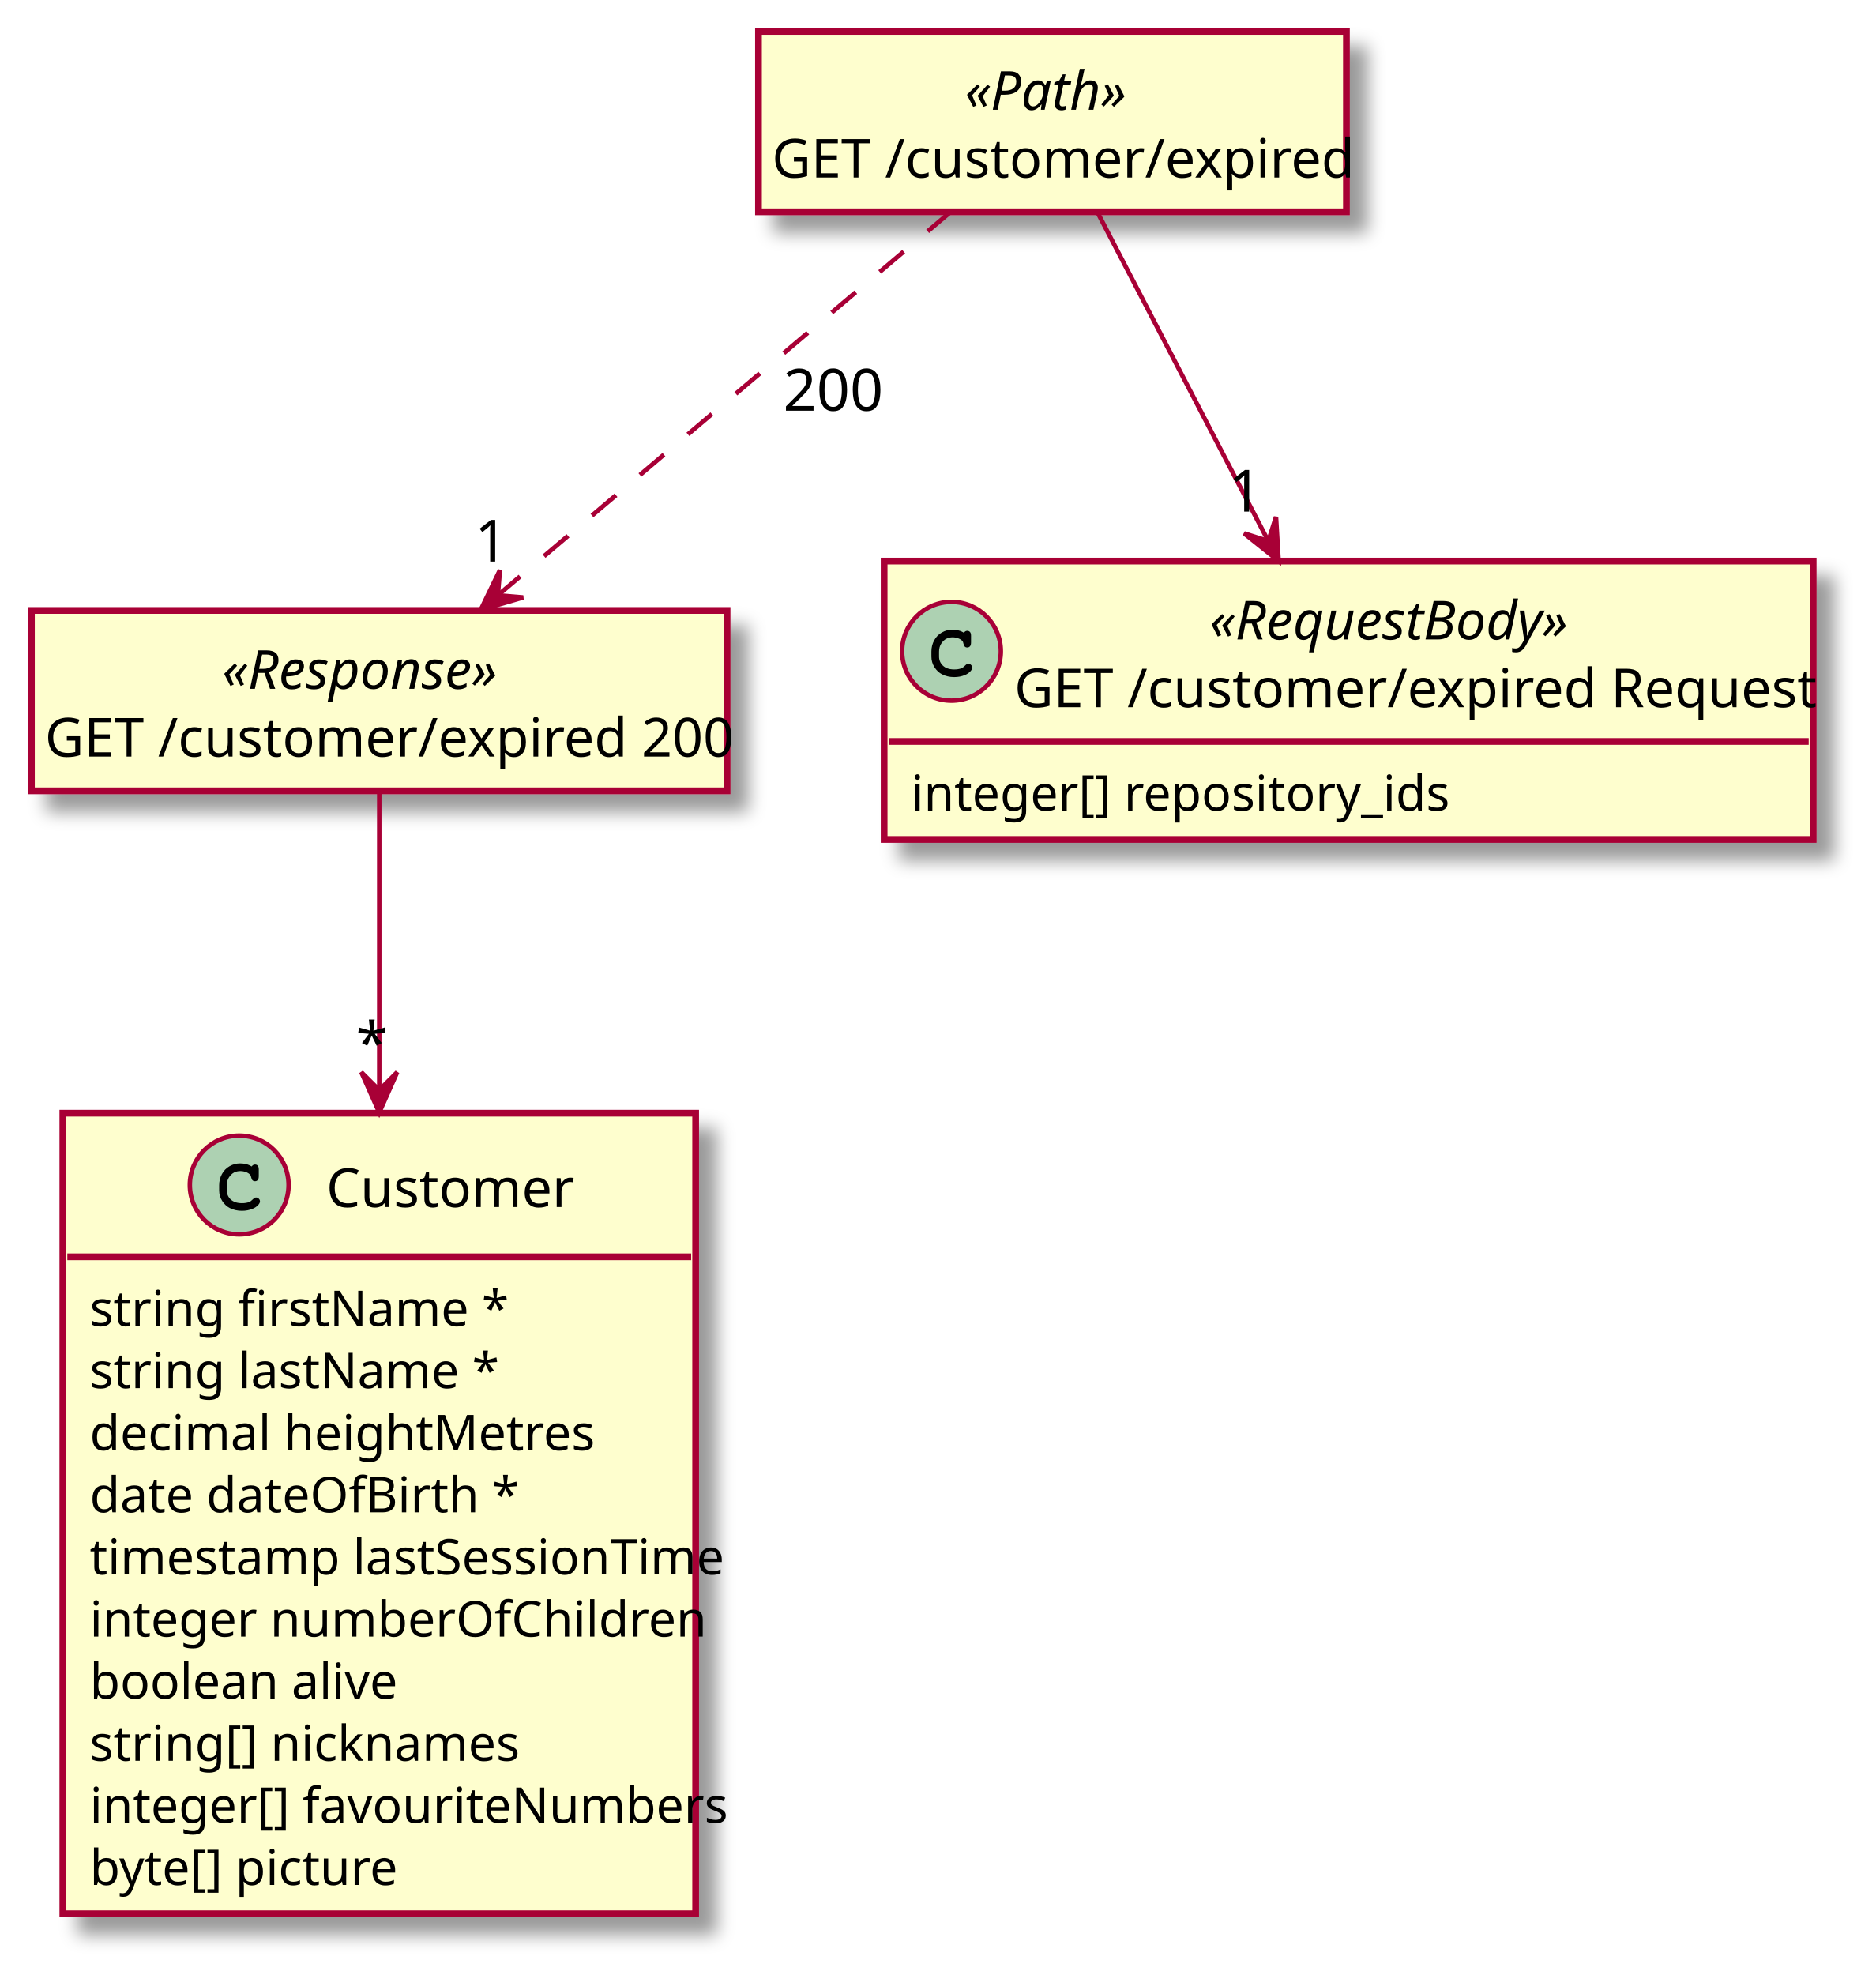
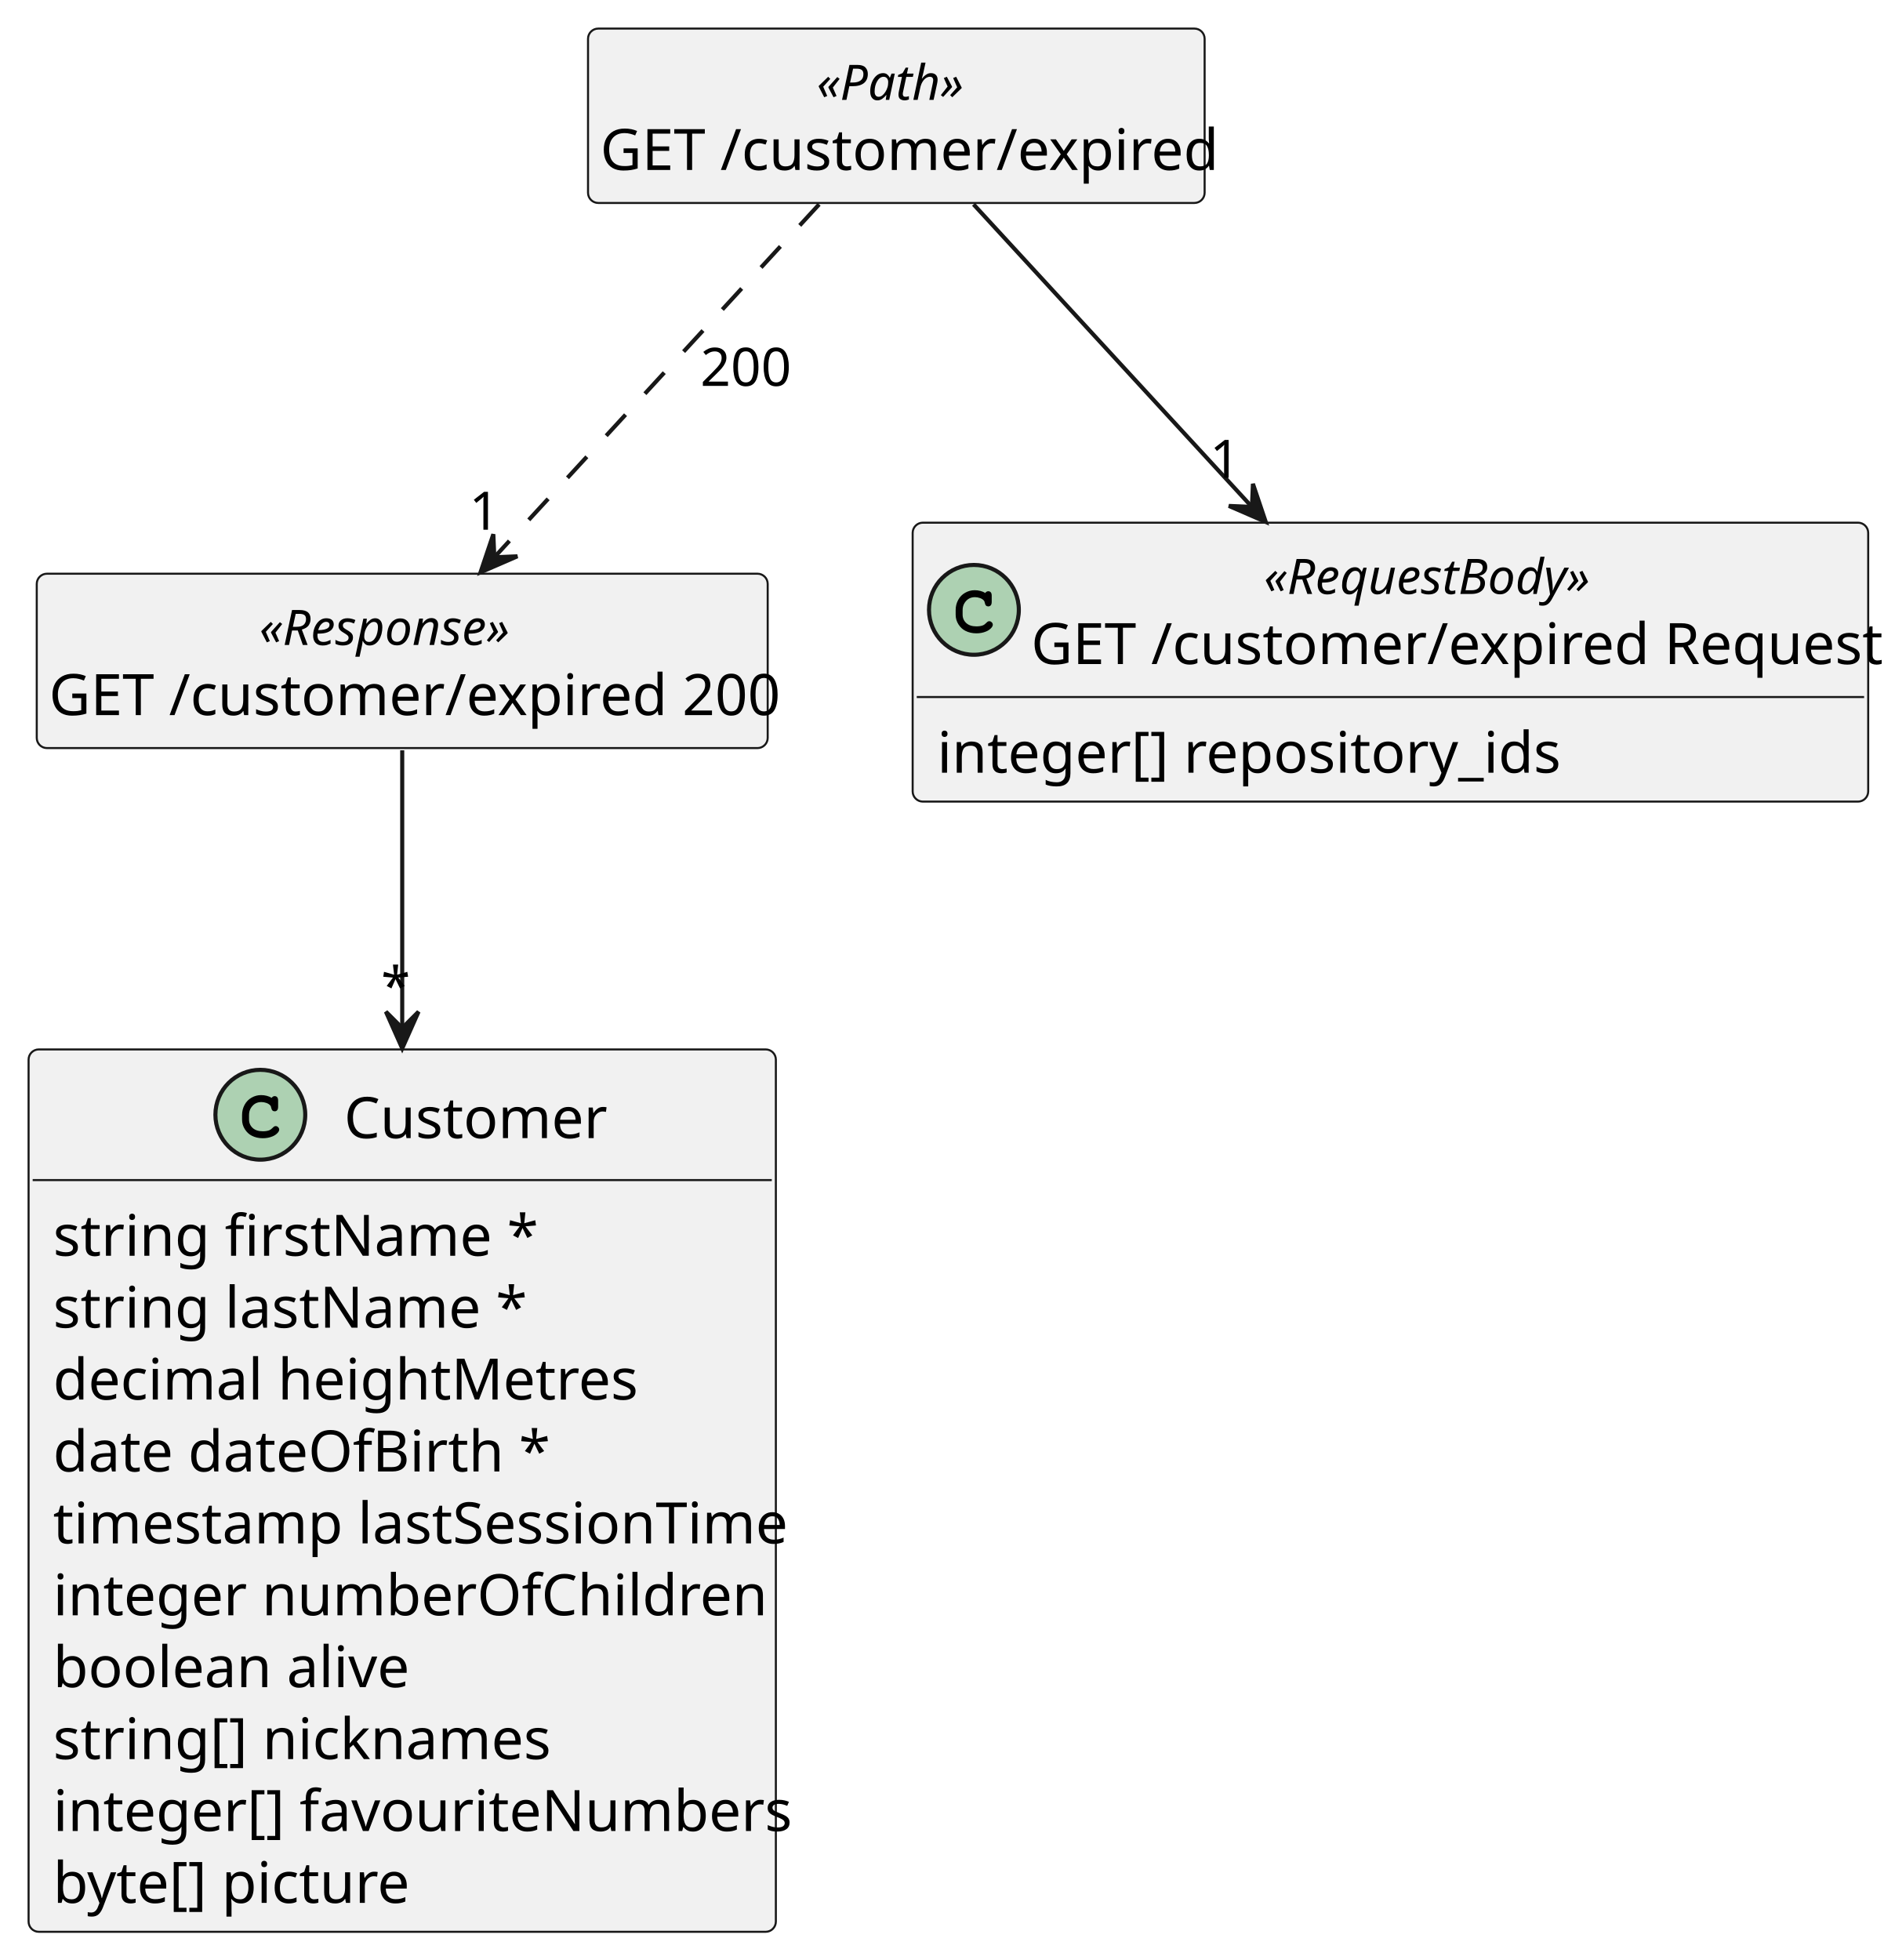
- <svg xmlns="http://www.w3.org/2000/svg" contentScriptType="application/ecmascript" contentStyleType="text/css" height="440px" preserveAspectRatio="none" style="width:418px;height:440px;background:#FFFFFF;" version="1.1" viewBox="0 0 418 440" width="418px" zoomAndPan="magnify">
-   <defs>
-     <filter height="300%" id="f1mbao86etgih0" width="300%" x="-1" y="-1">
-       <feGaussianBlur result="blurOut" stdDeviation="2.0" />
-       <feColorMatrix in="blurOut" result="blurOut2" type="matrix" values="0 0 0 0 0 0 0 0 0 0 0 0 0 0 0 0 0 0 .4 0" />
-       <feOffset dx="4.0" dy="4.0" in="blurOut2" result="blurOut3" />
-       <feBlend in="SourceGraphic" in2="blurOut3" mode="normal" />
-     </filter>
-   </defs>
+ <svg xmlns="http://www.w3.org/2000/svg" contentStyleType="text/css" height="480px" preserveAspectRatio="none" style="width:464px;height:480px;background:#FFFFFF;" version="1.1" viewBox="0 0 464 480" width="464px" zoomAndPan="magnify">
+   <defs />
  <g>
-     <rect codeLine="8" fill="#FEFECE" filter="url(#f1mbao86etgih0)" height="178.359" id="Customer" style="stroke:#A80036;stroke-width:1.5;" width="141" x="14" y="248" />
-     <ellipse cx="53.3" cy="264" fill="#ADD1B2" rx="11" ry="11" style="stroke:#A80036;stroke-width:1.0;" />
-     <path d="M56.066,259.875 Q56.222,259.656 56.409,259.547 Q56.597,259.438 56.816,259.438 Q57.191,259.438 57.425,259.703 Q57.659,259.953 57.659,260.562 L57.659,262.016 Q57.659,262.625 57.425,262.891 Q57.191,263.156 56.816,263.156 Q56.472,263.156 56.269,262.953 Q56.066,262.766 55.956,262.25 Q55.909,261.891 55.722,261.703 Q55.394,261.328 54.784,261.109 Q54.175,260.891 53.55,260.891 Q52.784,260.891 52.144,261.219 Q51.519,261.547 51.019,262.297 Q50.534,263.047 50.534,264.078 L50.534,265.172 Q50.534,266.406 51.425,267.234 Q52.316,268.047 53.909,268.047 Q54.847,268.047 55.503,267.797 Q55.894,267.641 56.316,267.203 Q56.581,266.938 56.722,266.859 Q56.878,266.781 57.081,266.781 Q57.409,266.781 57.659,267.047 Q57.925,267.297 57.925,267.641 Q57.925,267.984 57.581,268.391 Q57.081,268.969 56.284,269.297 Q55.206,269.75 53.909,269.75 Q52.394,269.75 51.191,269.125 Q50.206,268.625 49.519,267.562 Q48.831,266.484 48.831,265.203 L48.831,264.047 Q48.831,262.719 49.441,261.578 Q50.066,260.422 51.159,259.812 Q52.253,259.188 53.487,259.188 Q54.222,259.188 54.862,259.359 Q55.519,259.516 56.066,259.875 Z " fill="#000000" />
-     <text fill="#000000" font-family="sans-serif" font-size="12" lengthAdjust="spacing" textLength="55" x="72.7" y="268.91">Customer
-         </text>
-     <line style="stroke:#A80036;stroke-width:1.5;" x1="15" x2="154" y1="280" y2="280" />
-     <text fill="#000000" font-family="sans-serif" font-size="11" lengthAdjust="spacing" textLength="83" x="20" y="295.419">string firstName *
-         </text>
-     <text fill="#000000" font-family="sans-serif" font-size="11" lengthAdjust="spacing" textLength="81" x="20" y="309.255">string lastName *
-         </text>
-     <text fill="#000000" font-family="sans-serif" font-size="11" lengthAdjust="spacing" textLength="101" x="20" y="323.091">decimal heightMetres
-         </text>
-     <text fill="#000000" font-family="sans-serif" font-size="11" lengthAdjust="spacing" textLength="86" x="20" y="336.927">date dateOfBirth *
-         </text>
-     <text fill="#000000" font-family="sans-serif" font-size="11" lengthAdjust="spacing" textLength="129" x="20" y="350.763">timestamp lastSessionTime
-         </text>
-     <text fill="#000000" font-family="sans-serif" font-size="11" lengthAdjust="spacing" textLength="123" x="20" y="364.599">integer numberOfChildren
-         </text>
-     <text fill="#000000" font-family="sans-serif" font-size="11" lengthAdjust="spacing" textLength="63" x="20" y="378.435">boolean alive
-         </text>
-     <text fill="#000000" font-family="sans-serif" font-size="11" lengthAdjust="spacing" textLength="87" x="20" y="392.271">string[] nicknames
-         </text>
-     <text fill="#000000" font-family="sans-serif" font-size="11" lengthAdjust="spacing" textLength="128" x="20" y="406.106">integer[] favouriteNumbers
-         </text>
-     <text fill="#000000" font-family="sans-serif" font-size="11" lengthAdjust="spacing" textLength="63" x="20" y="419.942">byte[] picture
-         </text>
-     <rect codeLine="21" fill="#FEFECE" filter="url(#f1mbao86etgih0)" height="40.188" id="GET /customer/expired" style="stroke:#A80036;stroke-width:1.5;" width="131" x="169" y="7" />
-     <text fill="#000000" font-family="sans-serif" font-size="12" font-style="italic" lengthAdjust="spacing" textLength="39" x="215" y="24.457">«Path»
-         </text>
-     <text fill="#000000" font-family="sans-serif" font-size="12" lengthAdjust="spacing" textLength="125" x="172" y="39.551">GET /customer/expired
-         </text>
-     <rect codeLine="24" fill="#FEFECE" filter="url(#f1mbao86etgih0)" height="40.188" id="GET /customer/expired 200" style="stroke:#A80036;stroke-width:1.5;" width="155" x="7" y="136" />
-     <text fill="#000000" font-family="sans-serif" font-size="12" font-style="italic" lengthAdjust="spacing" textLength="70" x="49.5" y="153.457">«Response»
-         </text>
-     <text fill="#000000" font-family="sans-serif" font-size="12" lengthAdjust="spacing" textLength="149" x="10" y="168.551">GET /customer/expired 200
-         </text>
-     <rect codeLine="27" fill="#FEFECE" filter="url(#f1mbao86etgih0)" height="62.023" id="GET /customer/expired Request" style="stroke:#A80036;stroke-width:1.5;" width="207" x="197" y="125" />
-     <ellipse cx="212" cy="145.094" fill="#ADD1B2" rx="11" ry="11" style="stroke:#A80036;stroke-width:1.0;" />
-     <path d="M214.766,140.969 Q214.922,140.75 215.109,140.641 Q215.297,140.531 215.516,140.531 Q215.891,140.531 216.125,140.797 Q216.359,141.047 216.359,141.656 L216.359,143.109 Q216.359,143.719 216.125,143.984 Q215.891,144.25 215.516,144.25 Q215.172,144.25 214.969,144.047 Q214.766,143.859 214.656,143.344 Q214.609,142.984 214.422,142.797 Q214.094,142.422 213.484,142.203 Q212.875,141.984 212.25,141.984 Q211.484,141.984 210.844,142.312 Q210.219,142.641 209.719,143.391 Q209.234,144.141 209.234,145.172 L209.234,146.266 Q209.234,147.5 210.125,148.328 Q211.016,149.141 212.609,149.141 Q213.547,149.141 214.203,148.891 Q214.594,148.734 215.016,148.297 Q215.281,148.031 215.422,147.953 Q215.578,147.875 215.781,147.875 Q216.109,147.875 216.359,148.141 Q216.625,148.391 216.625,148.734 Q216.625,149.078 216.281,149.484 Q215.781,150.062 214.984,150.391 Q213.906,150.844 212.609,150.844 Q211.094,150.844 209.891,150.219 Q208.906,149.719 208.219,148.656 Q207.531,147.578 207.531,146.297 L207.531,145.141 Q207.531,143.812 208.141,142.672 Q208.766,141.516 209.859,140.906 Q210.953,140.281 212.188,140.281 Q212.922,140.281 213.562,140.453 Q214.219,140.609 214.766,140.969 Z " fill="#000000" />
-     <text fill="#000000" font-family="sans-serif" font-size="12" font-style="italic" lengthAdjust="spacing" textLength="88" x="269.5" y="142.457">«RequestBody»
-         </text>
-     <text fill="#000000" font-family="sans-serif" font-size="12" lengthAdjust="spacing" textLength="175" x="226" y="157.551">GET /customer/expired Request
-         </text>
-     <line style="stroke:#A80036;stroke-width:1.5;" x1="198" x2="403" y1="165.188" y2="165.188" />
-     <text fill="#000000" font-family="sans-serif" font-size="11" lengthAdjust="spacing" textLength="111" x="203" y="180.606">integer[] repository_ids
-         </text>
-     <path codeLine="31" d="M84.5,176.16 C84.5,192.56 84.5,217.48 84.5,242.79 " fill="none" id="GET /customer/expired 200-to-Customer" style="stroke:#A80036;stroke-width:1.0;" />
-     <polygon fill="#A80036" points="84.5,247.86,88.5,238.86,84.5,242.86,80.5,238.86,84.5,247.86" style="stroke:#A80036;stroke-width:1.0;" />
-     <text fill="#000000" font-family="sans-serif" font-size="13" lengthAdjust="spacing" textLength="5" x="79.285" y="237.007">*
-         </text>
-     <path codeLine="33" d="M212.04,47.01 C185.09,69.83 139.94,108.06 111.22,132.37 " fill="none" id="GET /customer/expired-to-GET /customer/expired 200" style="stroke:#A80036;stroke-width:1.0;stroke-dasharray:7.0,7.0;" />
-     <polygon fill="#A80036" points="107.11,135.86,116.564,133.099,110.926,132.63,111.395,126.992,107.11,135.86" style="stroke:#A80036;stroke-width:1.0;" />
-     <text fill="#000000" font-family="sans-serif" font-size="13" lengthAdjust="spacing" textLength="21" x="174.5" y="91.495">200
-         </text>
-     <text fill="#000000" font-family="sans-serif" font-size="13" lengthAdjust="spacing" textLength="7" x="105.724" y="125.113">1
-         </text>
-     <path codeLine="35" d="M244.38,47.01 C254.43,66.35 270.22,96.73 282.49,120.35 " fill="none" id="GET /customer/expired-to-GET /customer/expired Request" style="stroke:#A80036;stroke-width:1.0;" />
-     <polygon fill="#A80036" points="284.9,124.98,284.315,115.149,282.601,120.54,277.21,118.826,284.9,124.98" style="stroke:#A80036;stroke-width:1.0;" />
-     <text fill="#000000" font-family="sans-serif" font-size="13" lengthAdjust="spacing" textLength="7" x="273.722" y="113.975">1
-         </text>
+     <g id="elem_Customer">
+       <rect codeLine="8" fill="#F1F1F1" height="216.094" id="Customer" rx="2.5" ry="2.5" style="stroke:#181818;stroke-width:0.5;" width="183" x="7" y="257" />
+       <ellipse cx="63.75" cy="273" fill="#ADD1B2" rx="11" ry="11" style="stroke:#181818;stroke-width:1.0;" />
+       <path d="M66.516,268.875 Q66.672,268.656 66.859,268.547 Q67.047,268.438 67.266,268.438 Q67.641,268.438 67.875,268.703 Q68.109,268.953 68.109,269.562 L68.109,271.016 Q68.109,271.625 67.875,271.891 Q67.641,272.156 67.266,272.156 Q66.922,272.156 66.719,271.953 Q66.516,271.766 66.406,271.25 Q66.359,270.891 66.172,270.703 Q65.844,270.328 65.234,270.109 Q64.625,269.891 64,269.891 Q63.234,269.891 62.594,270.219 Q61.969,270.547 61.469,271.297 Q60.984,272.047 60.984,273.078 L60.984,274.172 Q60.984,275.406 61.875,276.234 Q62.766,277.047 64.359,277.047 Q65.297,277.047 65.953,276.797 Q66.344,276.641 66.766,276.203 Q67.031,275.938 67.172,275.859 Q67.328,275.781 67.531,275.781 Q67.859,275.781 68.109,276.047 Q68.375,276.297 68.375,276.641 Q68.375,276.984 68.031,277.391 Q67.531,277.969 66.734,278.297 Q65.656,278.75 64.359,278.75 Q62.844,278.75 61.641,278.125 Q60.656,277.625 59.969,276.562 Q59.281,275.484 59.281,274.203 L59.281,273.047 Q59.281,271.719 59.891,270.578 Q60.516,269.422 61.609,268.812 Q62.703,268.188 63.938,268.188 Q64.672,268.188 65.312,268.359 Q65.969,268.516 66.516,268.875 Z " fill="#000000" />
+       <text fill="#000000" font-family="sans-serif" font-size="14" lengthAdjust="spacing" textLength="61" x="84.25" y="278.728">Customer
+             </text>
+       <line style="stroke:#181818;stroke-width:0.5;" x1="8" x2="189" y1="289" y2="289" />
+       <text fill="#000000" font-family="sans-serif" font-size="14" lengthAdjust="spacing" textLength="107" x="13" y="307.533">string firstName *
+             </text>
+       <text fill="#000000" font-family="sans-serif" font-size="14" lengthAdjust="spacing" textLength="106" x="13" y="325.143">string lastName *
+             </text>
+       <text fill="#000000" font-family="sans-serif" font-size="14" lengthAdjust="spacing" textLength="134" x="13" y="342.752">decimal heightMetres
+             </text>
+       <text fill="#000000" font-family="sans-serif" font-size="14" lengthAdjust="spacing" textLength="113" x="13" y="360.361">date dateOfBirth *
+             </text>
+       <text fill="#000000" font-family="sans-serif" font-size="14" lengthAdjust="spacing" textLength="171" x="13" y="377.971">timestamp lastSessionTime
+             </text>
+       <text fill="#000000" font-family="sans-serif" font-size="14" lengthAdjust="spacing" textLength="164" x="13" y="395.58">integer numberOfChildren
+             </text>
+       <text fill="#000000" font-family="sans-serif" font-size="14" lengthAdjust="spacing" textLength="84" x="13" y="413.19">boolean alive
+             </text>
+       <text fill="#000000" font-family="sans-serif" font-size="14" lengthAdjust="spacing" textLength="114" x="13" y="430.799">string[] nicknames
+             </text>
+       <text fill="#000000" font-family="sans-serif" font-size="14" lengthAdjust="spacing" textLength="167" x="13" y="448.408">integer[] favouriteNumbers
+             </text>
+       <text fill="#000000" font-family="sans-serif" font-size="14" lengthAdjust="spacing" textLength="82" x="13" y="466.018">byte[] picture
+             </text>
+     </g>
+     <g id="elem_GET /customer/expired">
+       <rect codeLine="21" fill="#F1F1F1" height="42.703" id="GET /customer/expired" rx="2.5" ry="2.5" style="stroke:#181818;stroke-width:0.5;" width="151" x="144" y="7" />
+       <text fill="#000000" font-family="sans-serif" font-size="12" font-style="italic" lengthAdjust="spacing" textLength="39" x="200" y="24.457">«Path»
+             </text>
+       <text fill="#000000" font-family="sans-serif" font-size="14" lengthAdjust="spacing" textLength="145" x="147" y="41.627">GET /customer/expired
+             </text>
+     </g>
+     <g id="elem_GET /customer/expired 200">
+       <rect codeLine="24" fill="#F1F1F1" height="42.703" id="GET /customer/expired 200" rx="2.5" ry="2.5" style="stroke:#181818;stroke-width:0.5;" width="179" x="9" y="140.5" />
+       <text fill="#000000" font-family="sans-serif" font-size="12" font-style="italic" lengthAdjust="spacing" textLength="70" x="63.5" y="157.957">«Response»
+             </text>
+       <text fill="#000000" font-family="sans-serif" font-size="14" lengthAdjust="spacing" textLength="173" x="12" y="175.127">GET /customer/expired 200
+             </text>
+     </g>
+     <g id="elem_GET /customer/expired Request">
+       <rect codeLine="27" fill="#F1F1F1" height="68.312" id="GET /customer/expired Request" rx="2.5" ry="2.5" style="stroke:#181818;stroke-width:0.5;" width="234" x="223.5" y="128" />
+       <ellipse cx="238.5" cy="149.352" fill="#ADD1B2" rx="11" ry="11" style="stroke:#181818;stroke-width:1.0;" />
+       <path d="M241.266,145.227 Q241.422,145.008 241.609,144.898 Q241.797,144.789 242.016,144.789 Q242.391,144.789 242.625,145.055 Q242.859,145.305 242.859,145.914 L242.859,147.367 Q242.859,147.977 242.625,148.242 Q242.391,148.508 242.016,148.508 Q241.672,148.508 241.469,148.305 Q241.266,148.117 241.156,147.602 Q241.109,147.242 240.922,147.055 Q240.594,146.68 239.984,146.461 Q239.375,146.242 238.75,146.242 Q237.984,146.242 237.344,146.57 Q236.719,146.898 236.219,147.648 Q235.734,148.398 235.734,149.43 L235.734,150.523 Q235.734,151.758 236.625,152.586 Q237.516,153.398 239.109,153.398 Q240.047,153.398 240.703,153.148 Q241.094,152.992 241.516,152.555 Q241.781,152.289 241.922,152.211 Q242.078,152.133 242.281,152.133 Q242.609,152.133 242.859,152.398 Q243.125,152.648 243.125,152.992 Q243.125,153.336 242.781,153.742 Q242.281,154.32 241.484,154.648 Q240.406,155.102 239.109,155.102 Q237.594,155.102 236.391,154.477 Q235.406,153.977 234.719,152.914 Q234.031,151.836 234.031,150.555 L234.031,149.398 Q234.031,148.07 234.641,146.93 Q235.266,145.773 236.359,145.164 Q237.453,144.539 238.688,144.539 Q239.422,144.539 240.062,144.711 Q240.719,144.867 241.266,145.227 Z " fill="#000000" />
+       <text fill="#000000" font-family="sans-serif" font-size="12" font-style="italic" lengthAdjust="spacing" textLength="88" x="309.5" y="145.457">«RequestBody»
+             </text>
+       <text fill="#000000" font-family="sans-serif" font-size="14" lengthAdjust="spacing" textLength="202" x="252.5" y="162.627">GET /customer/expired Request
+             </text>
+       <line style="stroke:#181818;stroke-width:0.5;" x1="224.5" x2="456.5" y1="170.703" y2="170.703" />
+       <text fill="#000000" font-family="sans-serif" font-size="14" lengthAdjust="spacing" textLength="145" x="229.5" y="189.236">integer[] repository_ids
+             </text>
+     </g>
+     <g id="link_GET /customer/expired 200_Customer">
+       <path codeLine="31" d="M98.5,183.75 C98.5,200.49 98.5,225.47 98.5,251.53 " fill="none" id="GET /customer/expired 200-to-Customer" style="stroke:#181818;stroke-width:1.0;" />
+       <polygon fill="#181818" points="98.5,256.76,102.5,247.76,98.5,251.76,94.5,247.76,98.5,256.76" style="stroke:#181818;stroke-width:1.0;" />
+       <text fill="#000000" font-family="sans-serif" font-size="13" lengthAdjust="spacing" textLength="5" x="93.324" y="246.091">*
+             </text>
+     </g>
+     <g id="link_GET /customer/expired_GET /customer/expired 200">
+       <path codeLine="33" d="M200.59,50.05 C179.14,73.36 144.17,111.37 121.24,136.28 " fill="none" id="GET /customer/expired-to-GET /customer/expired 200" style="stroke:#181818;stroke-width:1.0;stroke-dasharray:7.0,7.0;" />
+       <polygon fill="#181818" points="117.67,140.16,126.704,136.238,121.052,136.478,120.813,130.826,117.67,140.16" style="stroke:#181818;stroke-width:1.0;" />
+       <text fill="#000000" font-family="sans-serif" font-size="13" lengthAdjust="spacing" textLength="21" x="171.5" y="94.495">200
+             </text>
+       <text fill="#000000" font-family="sans-serif" font-size="13" lengthAdjust="spacing" textLength="7" x="114.881" y="129.723">1
+             </text>
+     </g>
+     <g id="link_GET /customer/expired_GET /customer/expired Request">
+       <path codeLine="35" d="M238.41,50.05 C256.58,69.79 284.45,100.09 306.48,124.03 " fill="none" id="GET /customer/expired-to-GET /customer/expired Request" style="stroke:#181818;stroke-width:1.0;" />
+       <polygon fill="#181818" points="309.97,127.82,306.827,118.486,306.587,124.138,300.936,123.898,309.97,127.82" style="stroke:#181818;stroke-width:1.0;" />
+       <text fill="#000000" font-family="sans-serif" font-size="13" lengthAdjust="spacing" textLength="7" x="296.27" y="117.015">1
+             </text>
+     </g>
  </g>
</svg>
